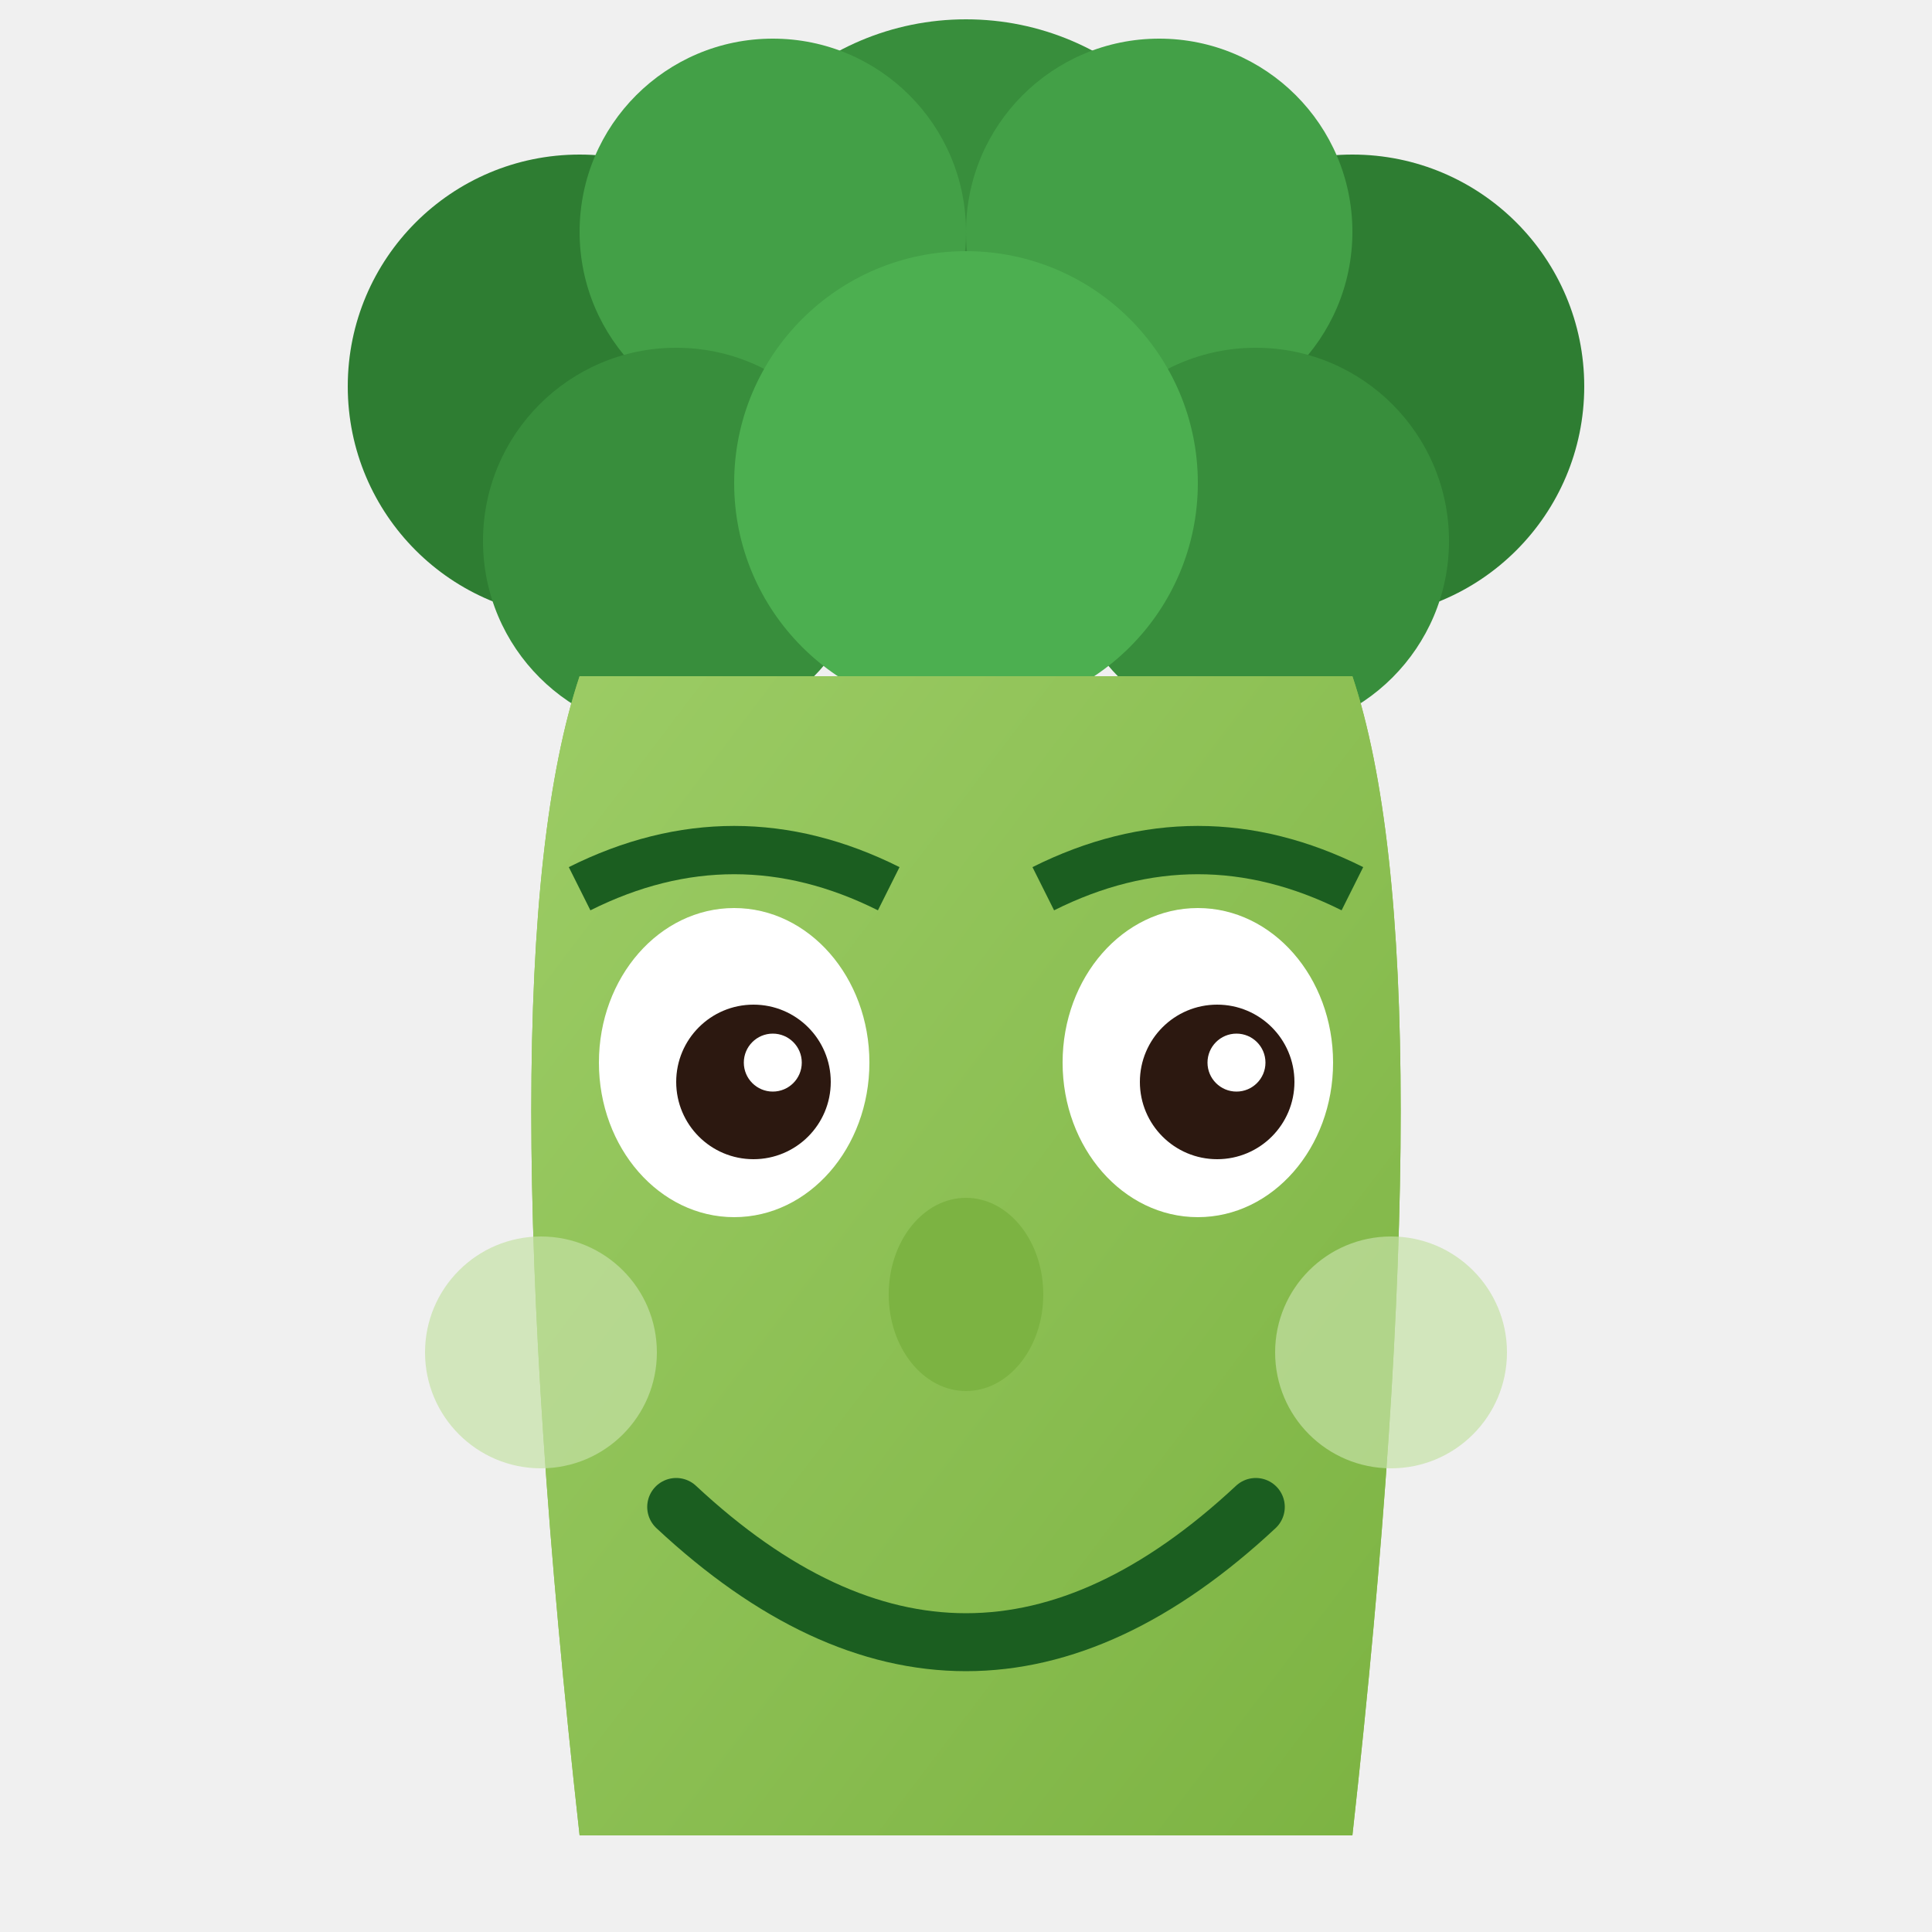
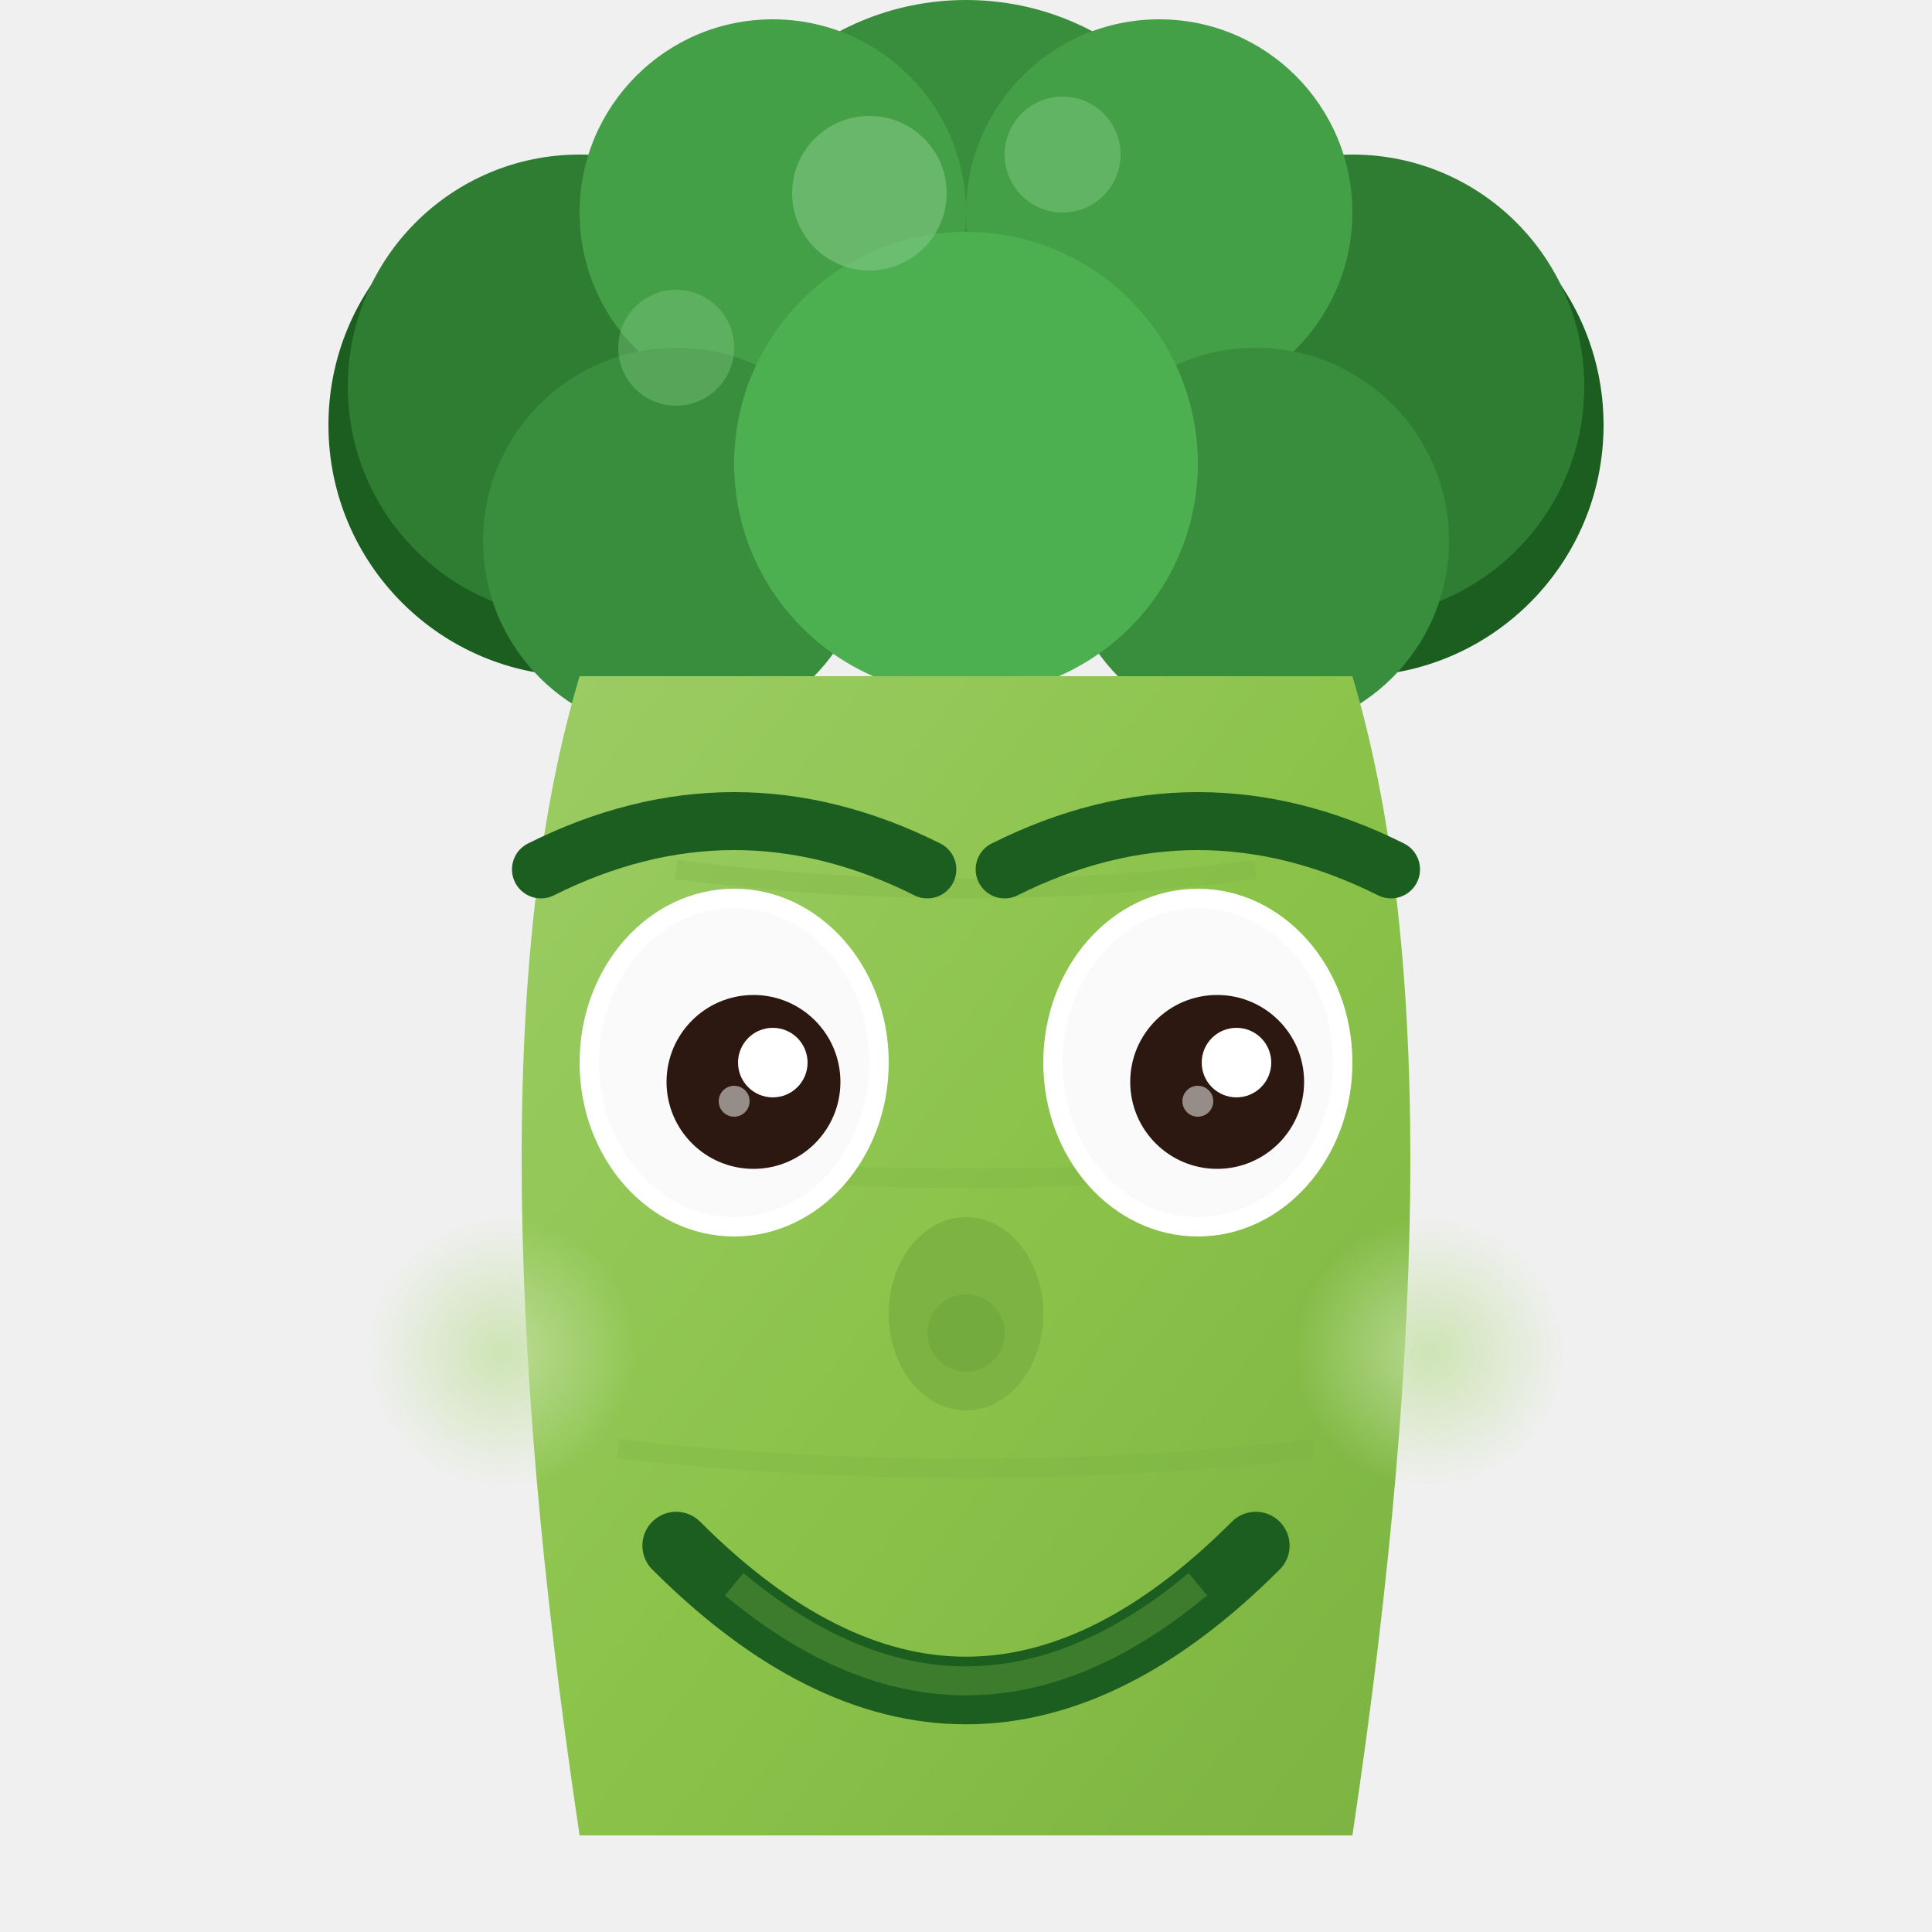
<svg xmlns="http://www.w3.org/2000/svg" viewBox="0 0 100 100">
+   <circle cx="30" cy="22" r="13" fill="#1B5E20" />
+   <circle cx="50" cy="16" r="15" fill="#2E7D32" />
+   <circle cx="70" cy="22" r="13" fill="#1B5E20" />
  <circle cx="30" cy="20" r="12" fill="#2E7D32" />
-   <circle cx="50" cy="15" r="14" fill="#388E3C" />
+   <circle cx="50" cy="14" r="14" fill="#388E3C" />
  <circle cx="70" cy="20" r="12" fill="#2E7D32" />
-   <circle cx="40" cy="12" r="10" fill="#43A047" />
-   <circle cx="60" cy="12" r="10" fill="#43A047" />
+   <circle cx="40" cy="11" r="10" fill="#43A047" />
+   <circle cx="60" cy="11" r="10" fill="#43A047" />
  <circle cx="35" cy="28" r="10" fill="#388E3C" />
  <circle cx="65" cy="28" r="10" fill="#388E3C" />
-   <circle cx="50" cy="25" r="12" fill="#4CAF50" />
-   <path d="M30 35 Q25 50 30 95 L70 95 Q75 50 70 35 Z" fill="#8BC34A" />
-   <path d="M30 35 Q25 50 30 95 L70 95 Q75 50 70 35 Z" fill="url(#brocGrad)" />
-   <ellipse cx="38" cy="55" rx="7" ry="8" fill="white" />
-   <ellipse cx="62" cy="55" rx="7" ry="8" fill="white" />
-   <circle cx="39" cy="56" r="4" fill="#2C1810" />
-   <circle cx="63" cy="56" r="4" fill="#2C1810" />
-   <circle cx="40" cy="55" r="1.5" fill="white" />
-   <circle cx="64" cy="55" r="1.5" fill="white" />
-   <path d="M30 46 Q38 42 46 46" stroke="#1B5E20" stroke-width="2.5" fill="none" />
-   <path d="M54 46 Q62 42 70 46" stroke="#1B5E20" stroke-width="2.5" fill="none" />
-   <ellipse cx="50" cy="67" rx="4" ry="5" fill="#7CB342" />
-   <path d="M35 78 Q50 92 65 78" stroke="#1B5E20" stroke-width="3" fill="none" stroke-linecap="round" />
-   <circle cx="28" cy="70" r="6" fill="#C5E1A5" opacity="0.7" />
-   <circle cx="72" cy="70" r="6" fill="#C5E1A5" opacity="0.7" />
+   <circle cx="50" cy="24" r="12" fill="#4CAF50" />
+   <circle cx="45" cy="10" r="4" fill="#81C784" opacity="0.6" />
+   <circle cx="55" cy="8" r="3" fill="#81C784" opacity="0.5" />
+   <circle cx="35" cy="18" r="3" fill="#81C784" opacity="0.4" />
+   <path d="M30 35 Q24 55 30 95 L70 95 Q76 55 70 35 Z" fill="url(#brocGrad)" />
+   <path d="M35 45 Q50 47 65 45" stroke="#7CB342" stroke-width="1" fill="none" opacity="0.3" />
+   <path d="M33 60 Q50 62 67 60" stroke="#7CB342" stroke-width="1" fill="none" opacity="0.3" />
+   <path d="M32 75 Q50 77 68 75" stroke="#7CB342" stroke-width="1" fill="none" opacity="0.3" />
+   <ellipse cx="38" cy="55" rx="8" ry="9" fill="white" />
+   <ellipse cx="62" cy="55" rx="8" ry="9" fill="white" />
+   <ellipse cx="38" cy="55" rx="7" ry="8" fill="#FAFAFA" />
+   <ellipse cx="62" cy="55" rx="7" ry="8" fill="#FAFAFA" />
+   <circle cx="39" cy="56" r="4.5" fill="#2C1810" />
+   <circle cx="63" cy="56" r="4.5" fill="#2C1810" />
+   <circle cx="40" cy="55" r="1.8" fill="white" />
+   <circle cx="64" cy="55" r="1.8" fill="white" />
+   <circle cx="38" cy="57" r="0.8" fill="white" opacity="0.5" />
+   <circle cx="62" cy="57" r="0.8" fill="white" opacity="0.5" />
+   <path d="M28 45 Q38 40 48 45" stroke="#1B5E20" stroke-width="3" fill="none" stroke-linecap="round" />
+   <path d="M52 45 Q62 40 72 45" stroke="#1B5E20" stroke-width="3" fill="none" stroke-linecap="round" />
+   <ellipse cx="50" cy="68" rx="4" ry="5" fill="#7CB342" />
+   <ellipse cx="50" cy="69" rx="2" ry="2" fill="#689F38" opacity="0.4" />
+   <path d="M35 80 Q50 95 65 80" stroke="#1B5E20" stroke-width="3.5" fill="none" stroke-linecap="round" />
+   <path d="M38 82 Q50 92 62 82" stroke="#8BC34A" stroke-width="1.5" fill="none" opacity="0.3" />
+   <circle cx="26" cy="70" r="7" fill="url(#brocCheek)" />
+   <circle cx="74" cy="70" r="7" fill="url(#brocCheek)" />
  <defs>
    <linearGradient id="brocGrad" x1="0%" y1="0%" x2="100%" y2="100%">
      <stop offset="0%" stop-color="#9CCC65" />
+       <stop offset="50%" stop-color="#8BC34A" />
      <stop offset="100%" stop-color="#7CB342" />
    </linearGradient>
+     <radialGradient id="brocCheek" cx="50%" cy="50%">
+       <stop offset="0%" stop-color="#C5E1A5" stop-opacity="0.8" />
+       <stop offset="100%" stop-color="#C5E1A5" stop-opacity="0" />
+     </radialGradient>
  </defs>
</svg>
